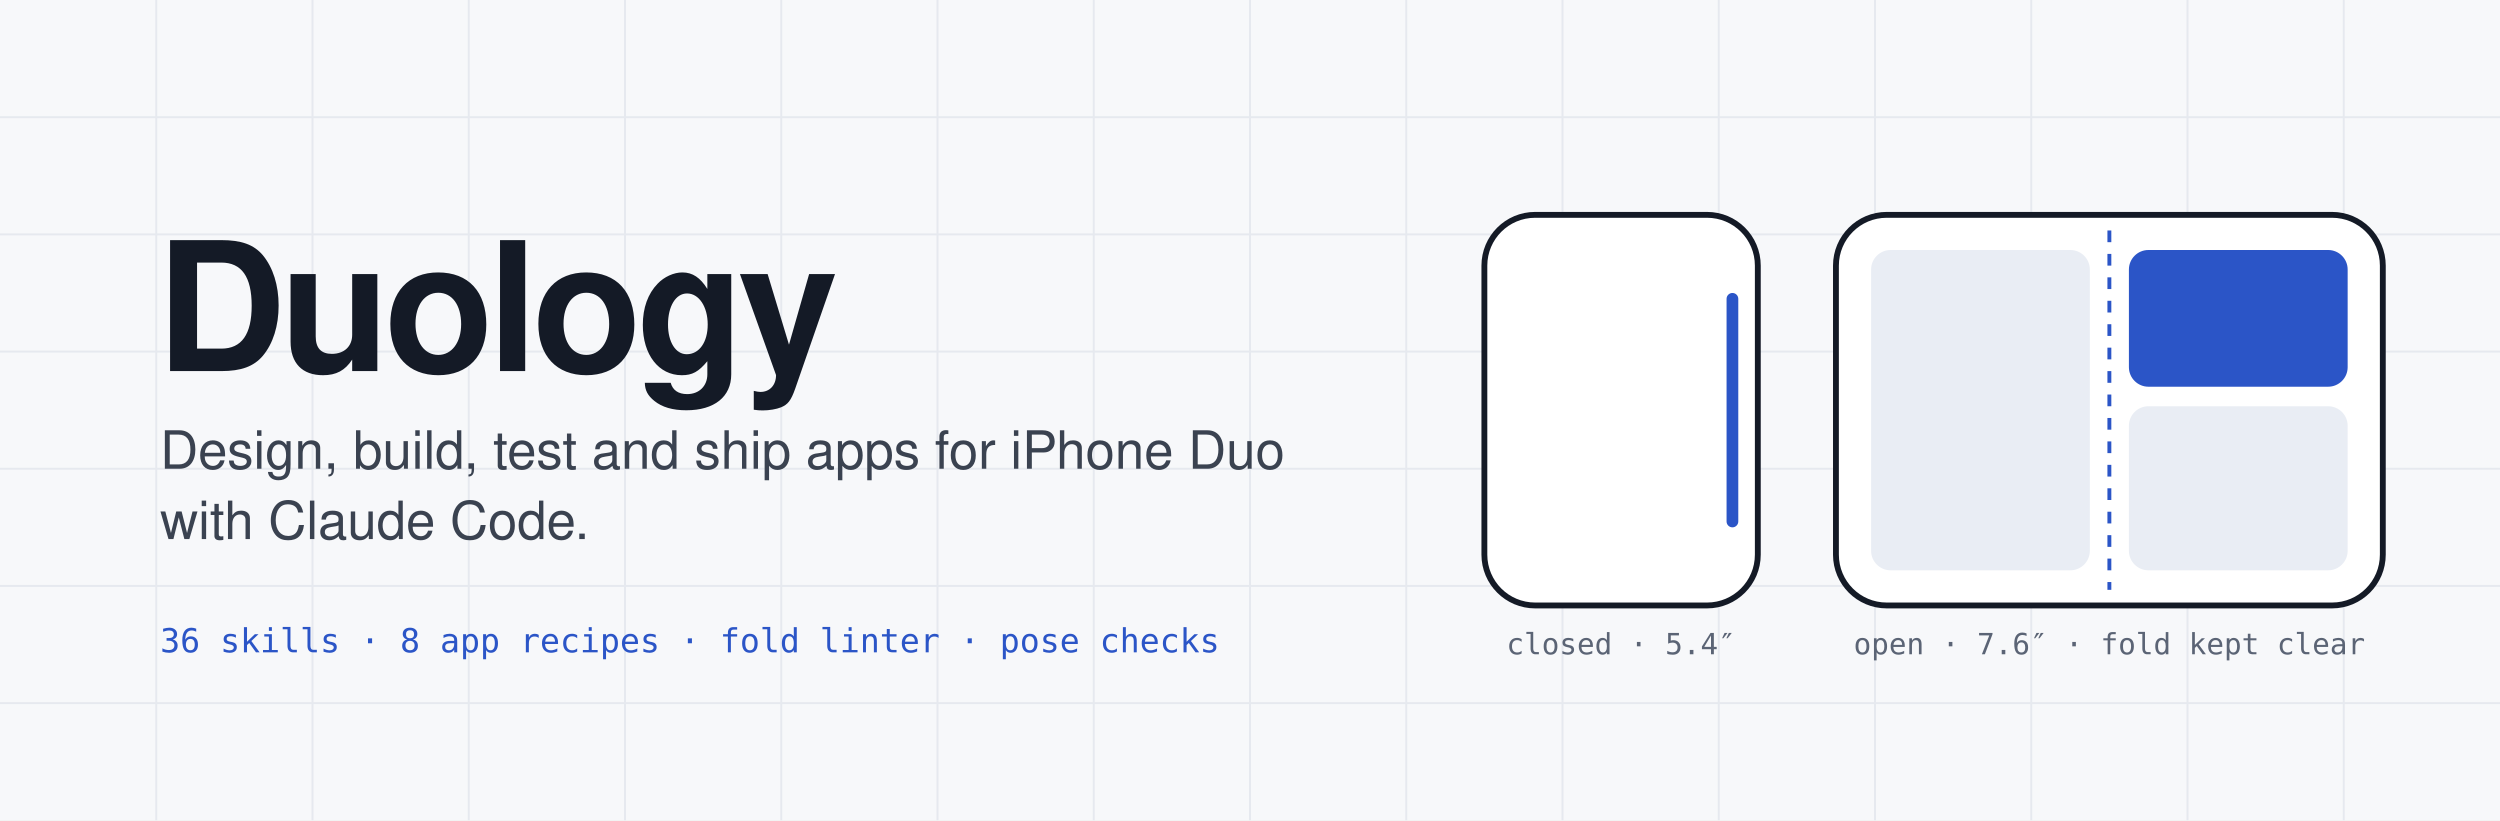
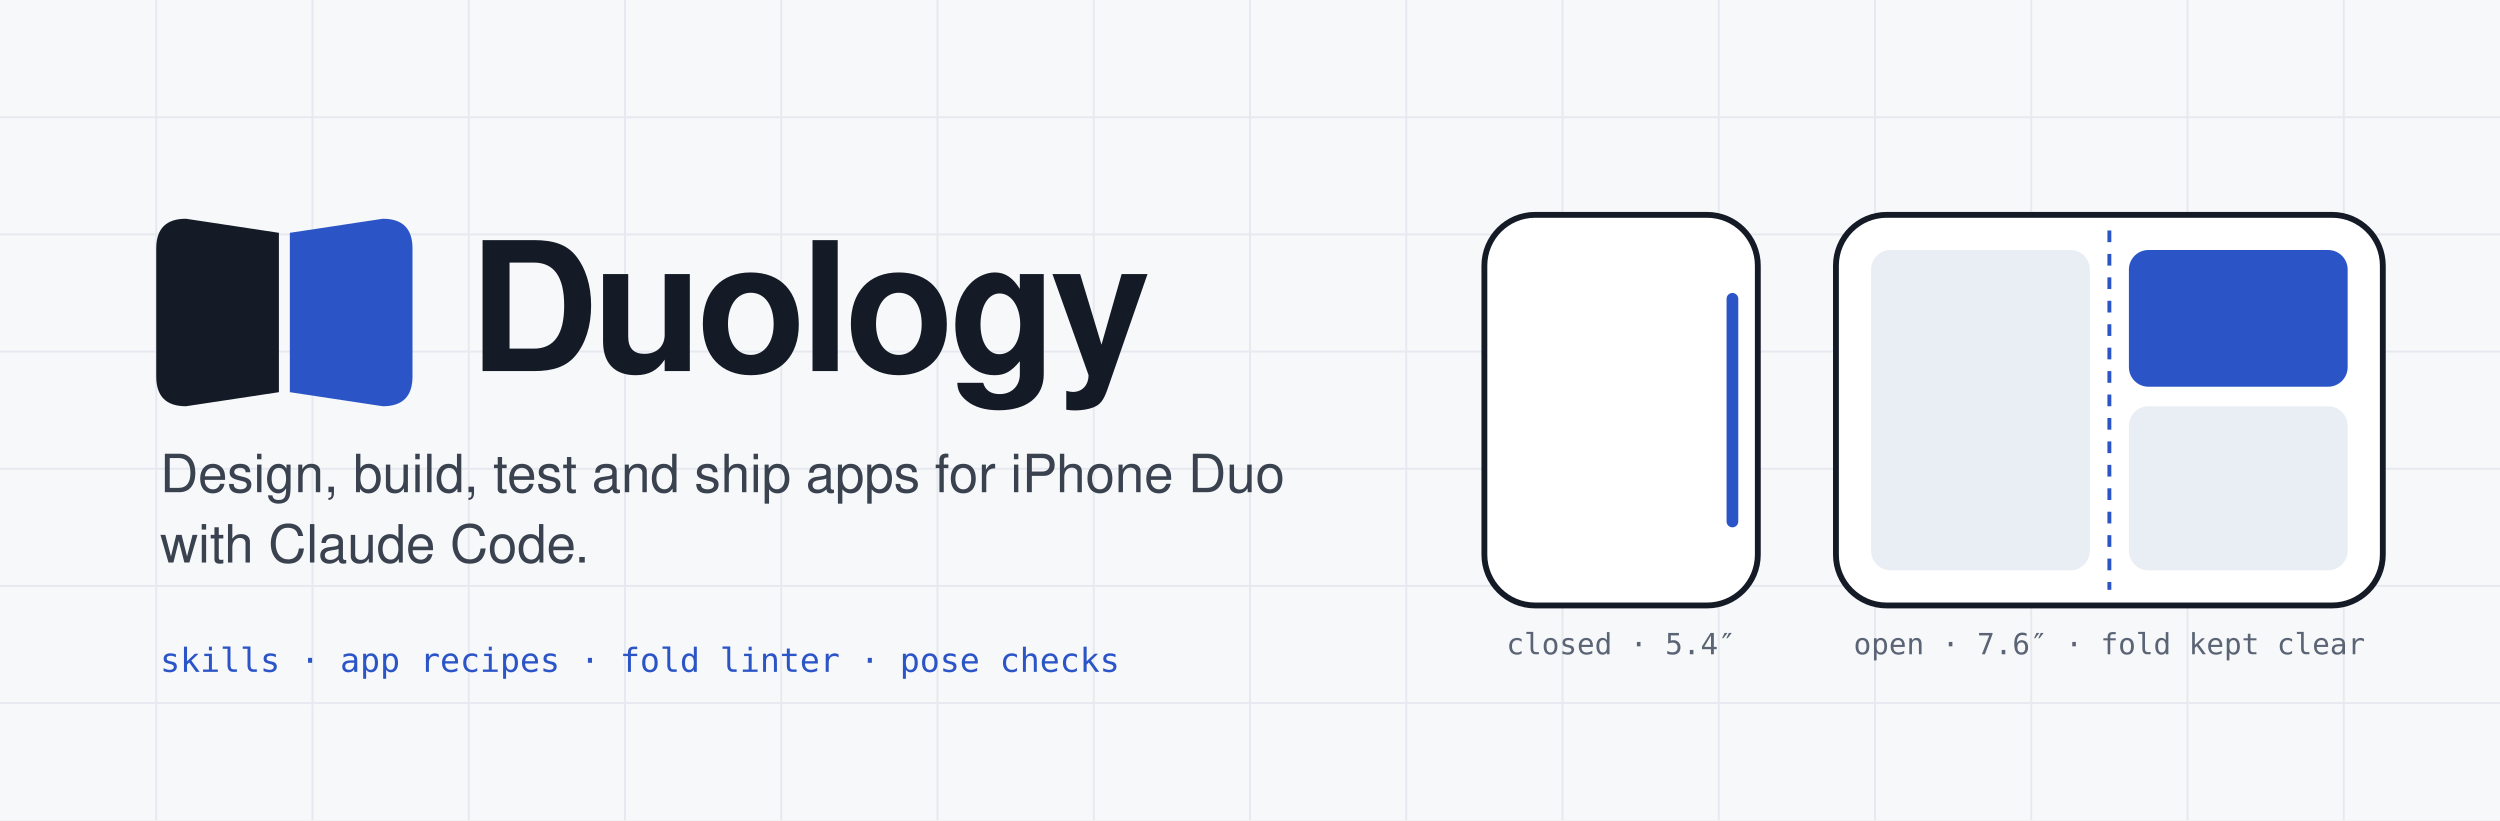
<svg xmlns="http://www.w3.org/2000/svg" viewBox="0 0 1280 420" width="1280" height="420" role="img" aria-label="Duology: Claude Code skills for iPhone Duo apps">
  <rect width="1280" height="420" fill="#f7f8fa" />
  <g stroke="#e6e9ef" stroke-width="1">
    <path d="M0 60H1280M0 120H1280M0 180H1280M0 240H1280M0 300H1280M0 360H1280" />
    <path d="M80 0V420M160 0V420M240 0V420M320 0V420M400 0V420M480 0V420M560 0V420M640 0V420M720 0V420M800 0V420M880 0V420M960 0V420M1040 0V420M1120 0V420M1200 0V420" />
  </g>
  <rect x="760" y="110" width="140" height="200" rx="26" fill="#ffffff" stroke="#141a26" stroke-width="3" />
  <rect x="884" y="150" width="6" height="120" rx="3" fill="#2b55c7" />
  <text x="830" y="335" fill="#5b6475" font-family="Menlo, Consolas, monospace" font-size="15" text-anchor="middle">closed · 5.4″</text>
  <rect x="940" y="110" width="280" height="200" rx="26" fill="#ffffff" stroke="#141a26" stroke-width="3" />
  <rect x="958" y="128" width="112" height="164" rx="10" fill="#e9edf4" />
  <rect x="1090" y="128" width="112" height="70" rx="10" fill="#2b55c7" />
  <rect x="1090" y="208" width="112" height="84" rx="10" fill="#e9edf4" />
  <path d="M1080 118V302" stroke="#2b55c7" stroke-width="2" stroke-dasharray="6 6" />
  <text x="1080" y="335" fill="#5b6475" font-family="Menlo, Consolas, monospace" font-size="15" text-anchor="middle">open · 7.6″ · fold kept clear</text>
-   <text x="80" y="190" fill="#141a26" font-family="Helvetica Neue, Helvetica, Arial, sans-serif" font-size="92" font-weight="800" letter-spacing="-3">Duology</text>
-   <text x="82" y="240" fill="#3a4250" font-family="Helvetica Neue, Helvetica, Arial, sans-serif" font-size="27">Design, build, test and ship apps for iPhone Duo</text>
-   <text x="82" y="276" fill="#3a4250" font-family="Helvetica Neue, Helvetica, Arial, sans-serif" font-size="27">with Claude Code.</text>
-   <text x="82" y="334" fill="#2b55c7" font-family="Menlo, Consolas, monospace" font-size="17">36 skills · 8 app recipes · fold linter · pose checks</text>
+   <g transform="translate(80 112) scale(0.40) translate(-92 -136)">
+     <path d="M130 136 L249 154 V358 L130 376 Q92 376 92 338 V174 Q92 136 130 136Z" fill="#141a26" />
+     <path d="M382 136 L263 154 V358 L382 376 Q420 376 420 338 V174 Q420 136 382 136Z" fill="#2b55c7" />
+   </g>
+   <text x="240" y="190" fill="#141a26" font-family="Helvetica Neue, Helvetica, Arial, sans-serif" font-size="92" font-weight="800" letter-spacing="-3">Duology</text>
+   <text x="82" y="252" fill="#3a4250" font-family="Helvetica Neue, Helvetica, Arial, sans-serif" font-size="27">Design, build, test and ship apps for iPhone Duo</text>
+   <text x="82" y="288" fill="#3a4250" font-family="Helvetica Neue, Helvetica, Arial, sans-serif" font-size="27">with Claude Code.</text>
+   <text x="82" y="344" fill="#2b55c7" font-family="Menlo, Consolas, monospace" font-size="17">skills · app recipes · fold linter · pose checks</text>
</svg>
